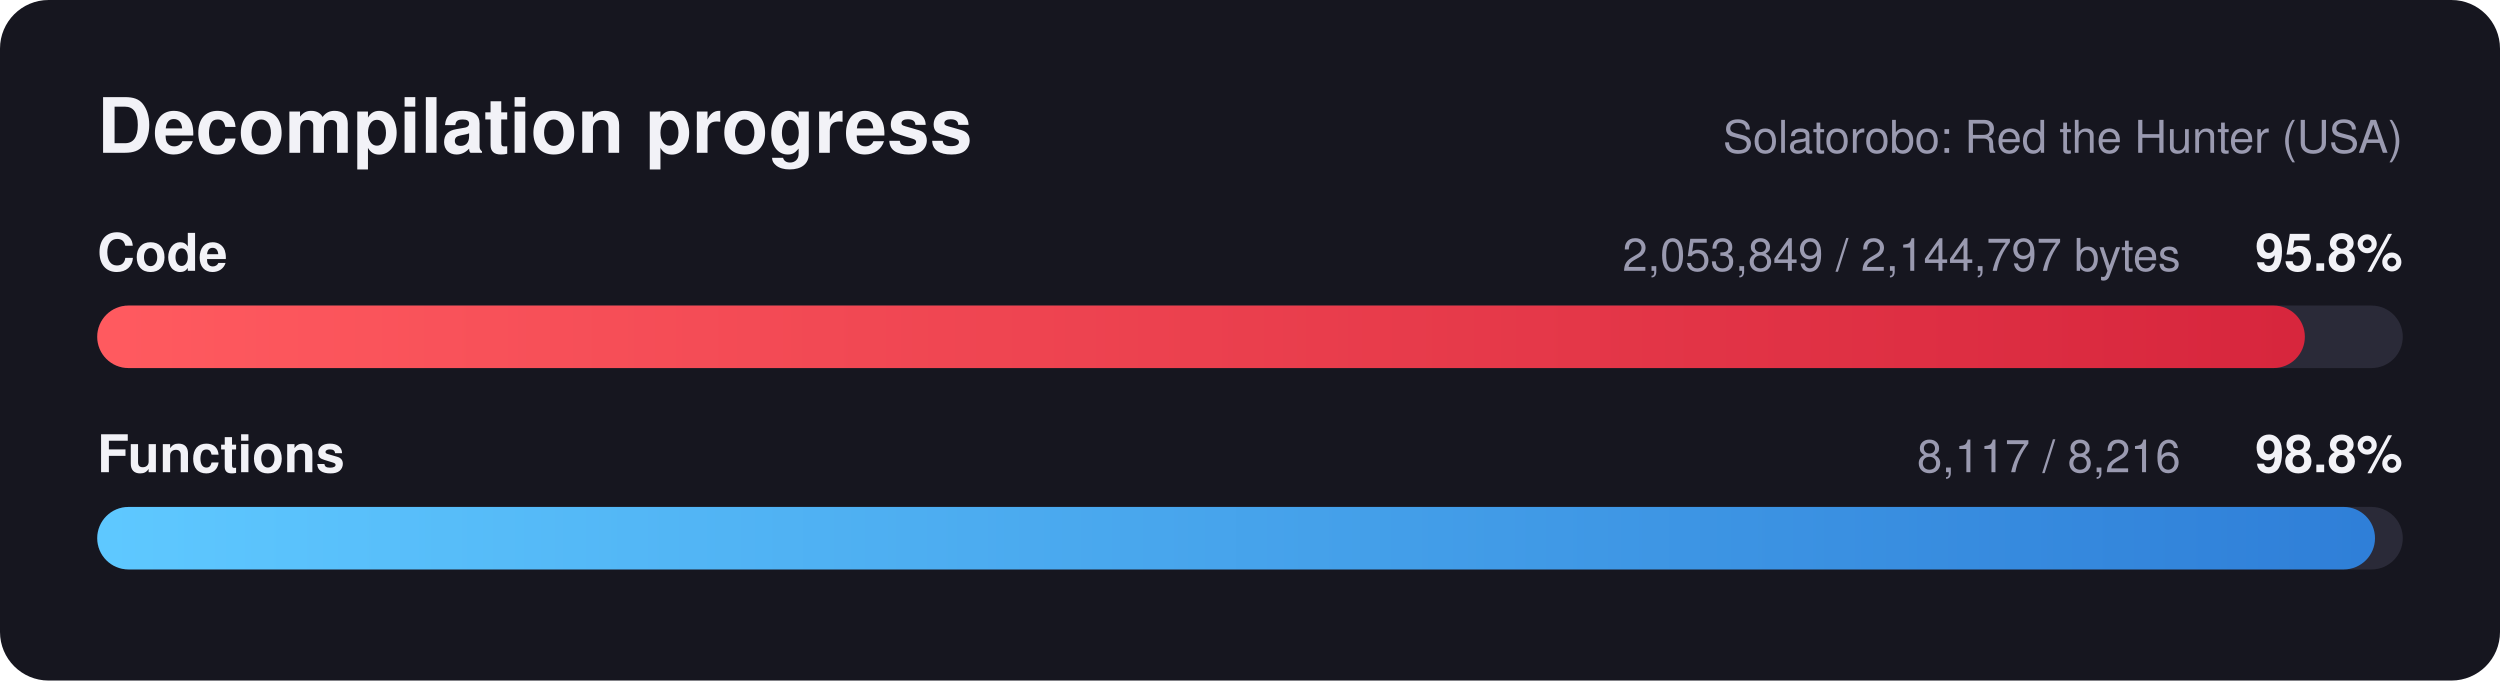
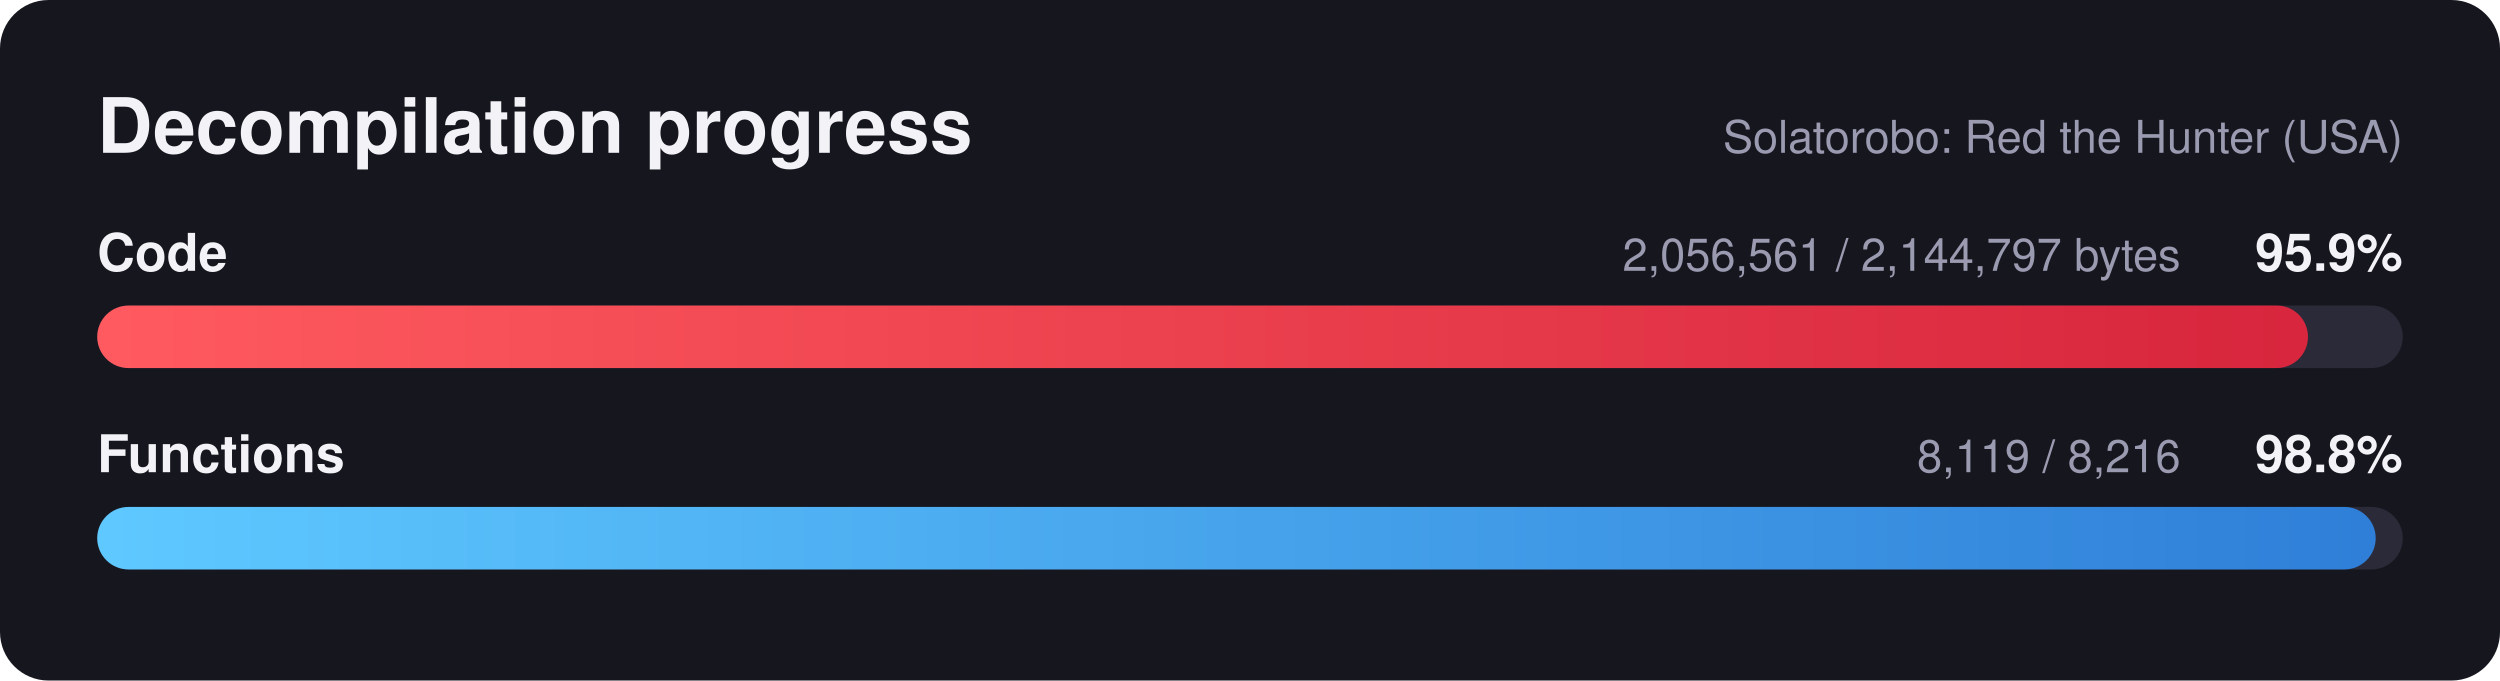
<svg xmlns="http://www.w3.org/2000/svg" width="720" height="196" viewBox="0 0 720 196" font-family="Segoe UI, Helvetica, Arial, sans-serif">
  <defs>
    <linearGradient id="red" x1="0" x2="1" y1="0" y2="0">
      <stop offset="0" stop-color="#ff5a5f" />
      <stop offset="1" stop-color="#d7263d" />
    </linearGradient>
    <linearGradient id="blue" x1="0" x2="1" y1="0" y2="0">
      <stop offset="0" stop-color="#5ec8ff" />
      <stop offset="1" stop-color="#2f7fd8" />
    </linearGradient>
  </defs>
  <rect width="720" height="196" rx="14" fill="#16161f" />
  <text x="28" y="44" fill="#f2f2f7" font-size="22" font-weight="700">Decompilation progress</text>
  <text x="692" y="44" fill="#9a9ab0" font-size="13" text-anchor="end">Solatorobo: Red the Hunter (USA)</text>
  <text x="28" y="78" fill="#f2f2f7" font-size="15" font-weight="600">Code</text>
-   <text x="692" y="78" fill="#f2f2f7" font-size="15" font-weight="700" text-anchor="end">95.8%</text>
-   <text x="628" y="78" fill="#9a9ab0" font-size="13" text-anchor="end">2,053,849 / 2,144,797 bytes</text>
+   <text x="692" y="78" fill="#f2f2f7" font-size="15" font-weight="700" text-anchor="end">95.9%</text>
+   <text x="628" y="78" fill="#9a9ab0" font-size="13" text-anchor="end">2,056,561 / 2,144,797 bytes</text>
  <rect x="28" y="88" width="664" height="18" rx="9.0" fill="#2a2a38" />
-   <rect x="28" y="88" width="635.8" height="18" rx="9.0" fill="url(#red)" />
+   <rect x="28" y="88" width="636.7" height="18" rx="9.0" fill="url(#red)" />
  <text x="28" y="136" fill="#f2f2f7" font-size="15" font-weight="600">Functions</text>
  <text x="692" y="136" fill="#f2f2f7" font-size="15" font-weight="700" text-anchor="end">98.8%</text>
-   <text x="628" y="136" fill="#9a9ab0" font-size="13" text-anchor="end">8,117 / 8,216</text>
+   <text x="628" y="136" fill="#9a9ab0" font-size="13" text-anchor="end">8,119 / 8,216</text>
  <rect x="28" y="146" width="664" height="18" rx="9.0" fill="#2a2a38" />
-   <rect x="28" y="146" width="656.0" height="18" rx="9.0" fill="url(#blue)" />
+   <rect x="28" y="146" width="656.2" height="18" rx="9.0" fill="url(#blue)" />
</svg>
